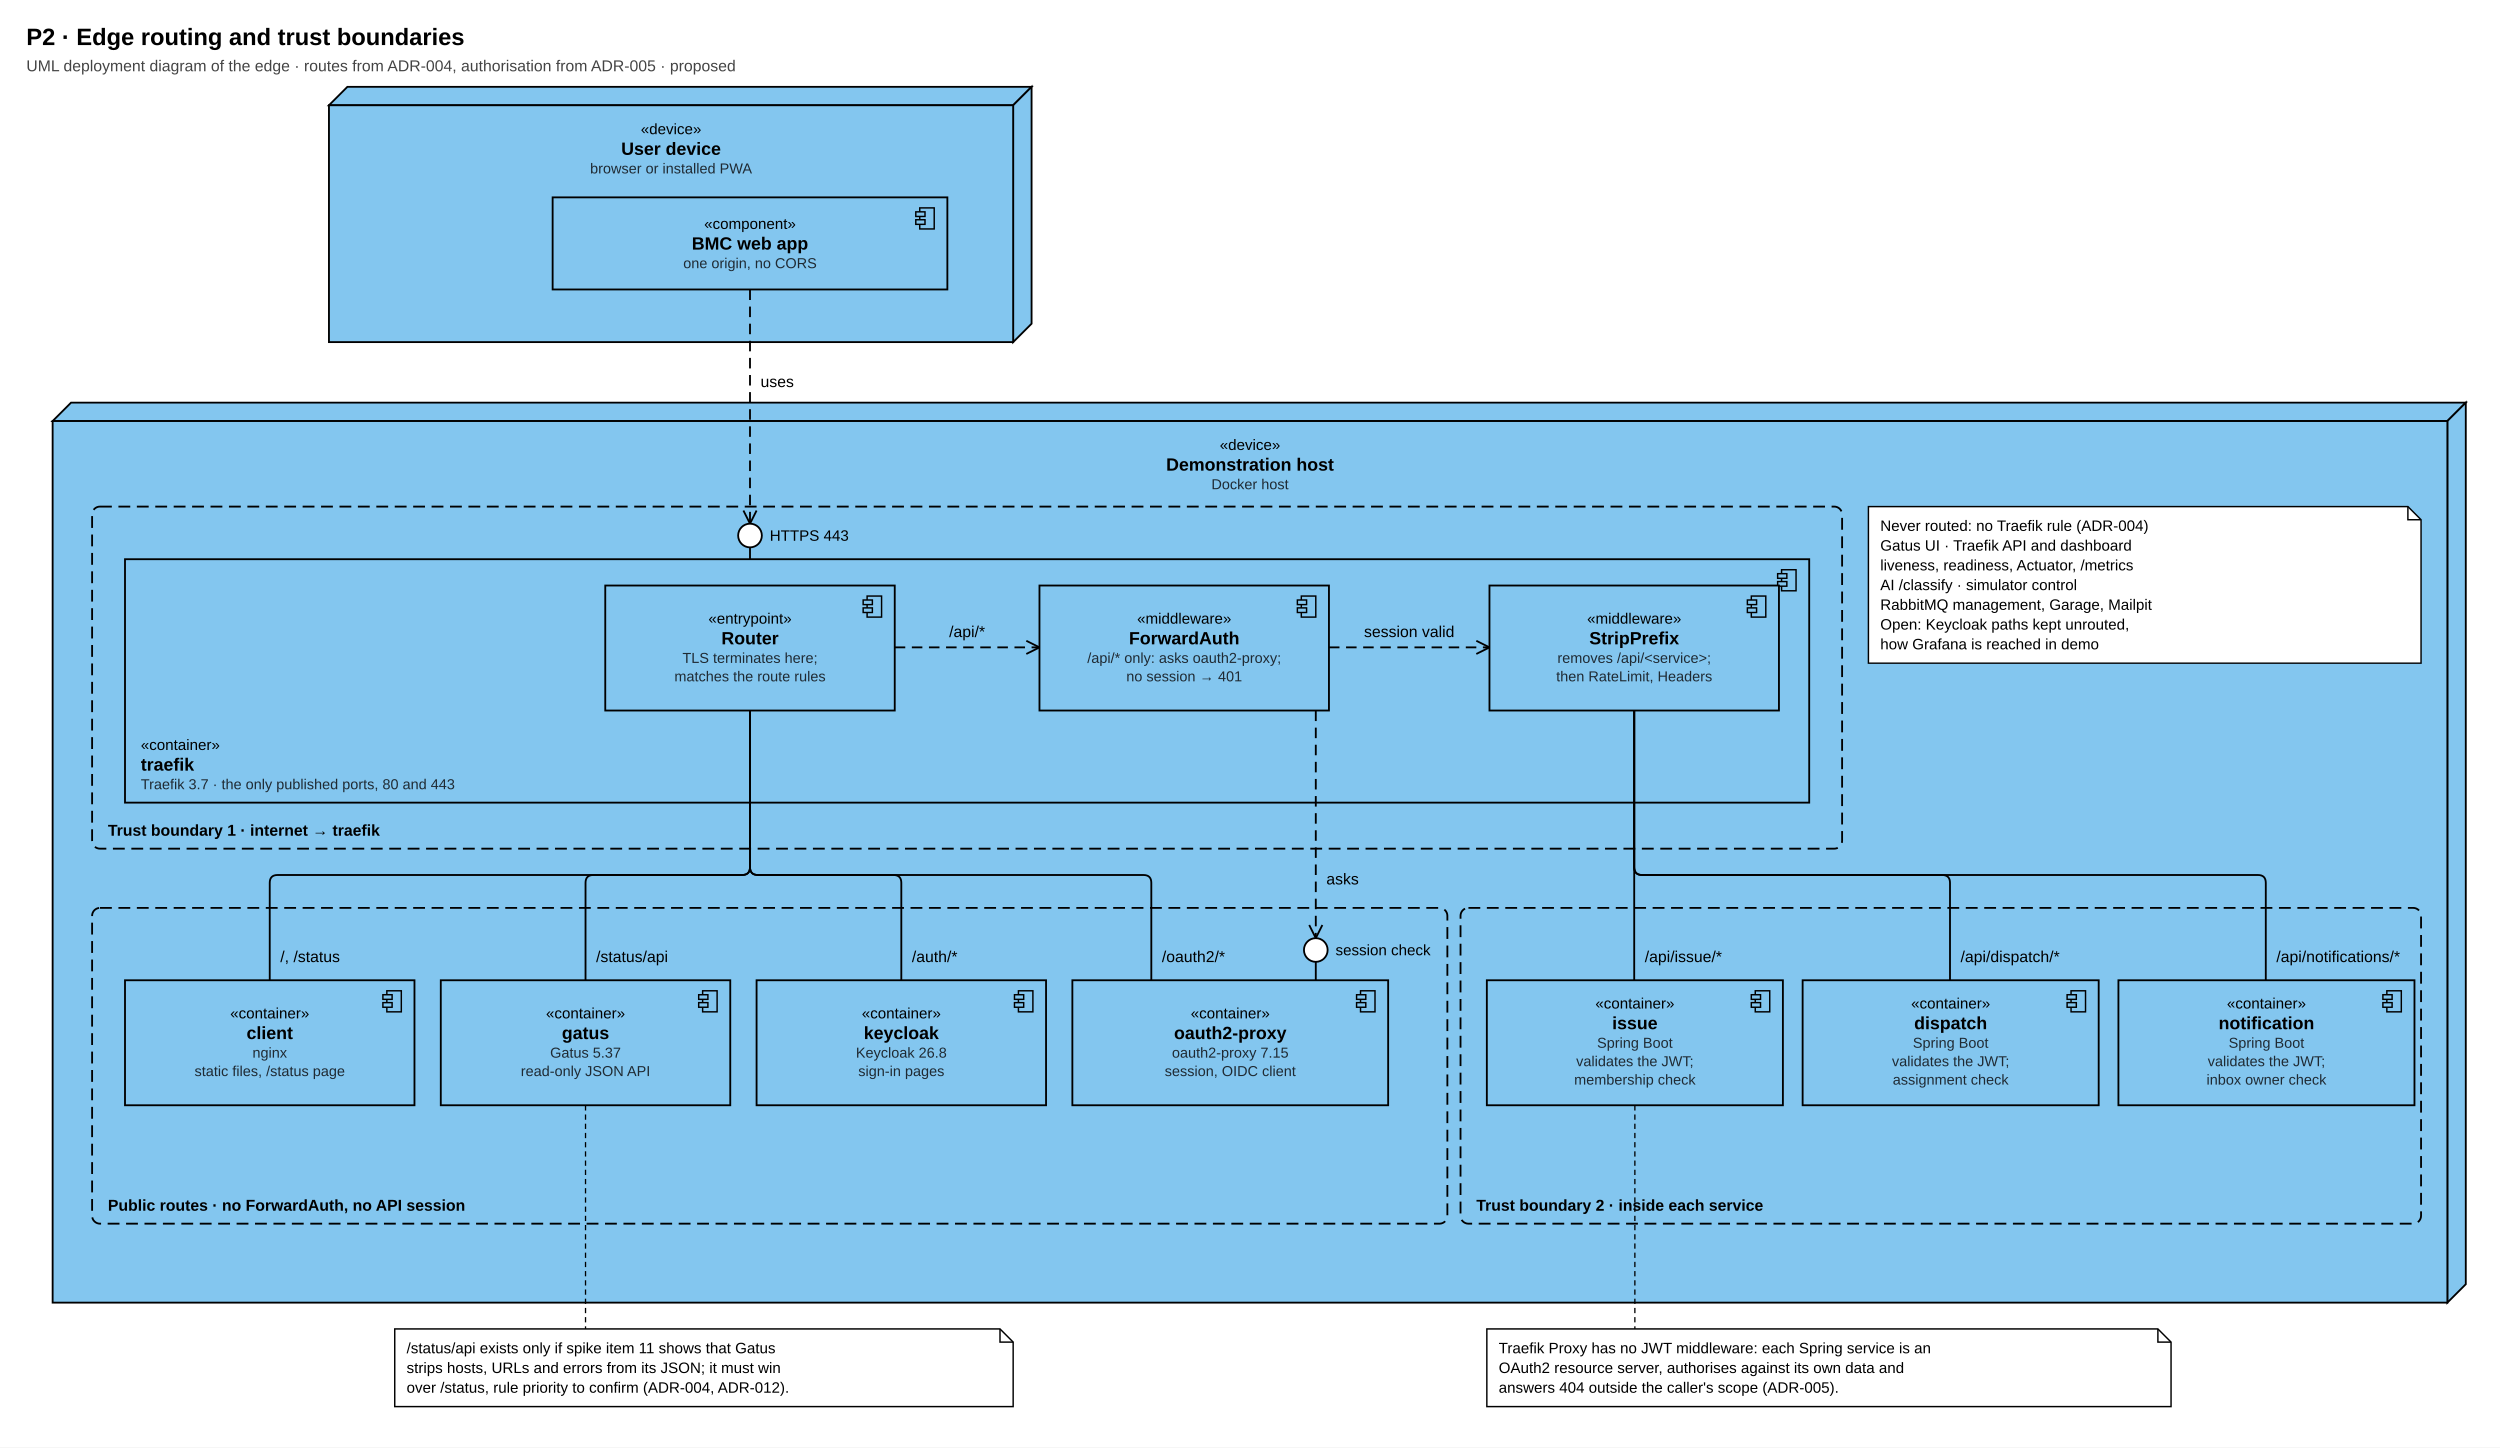
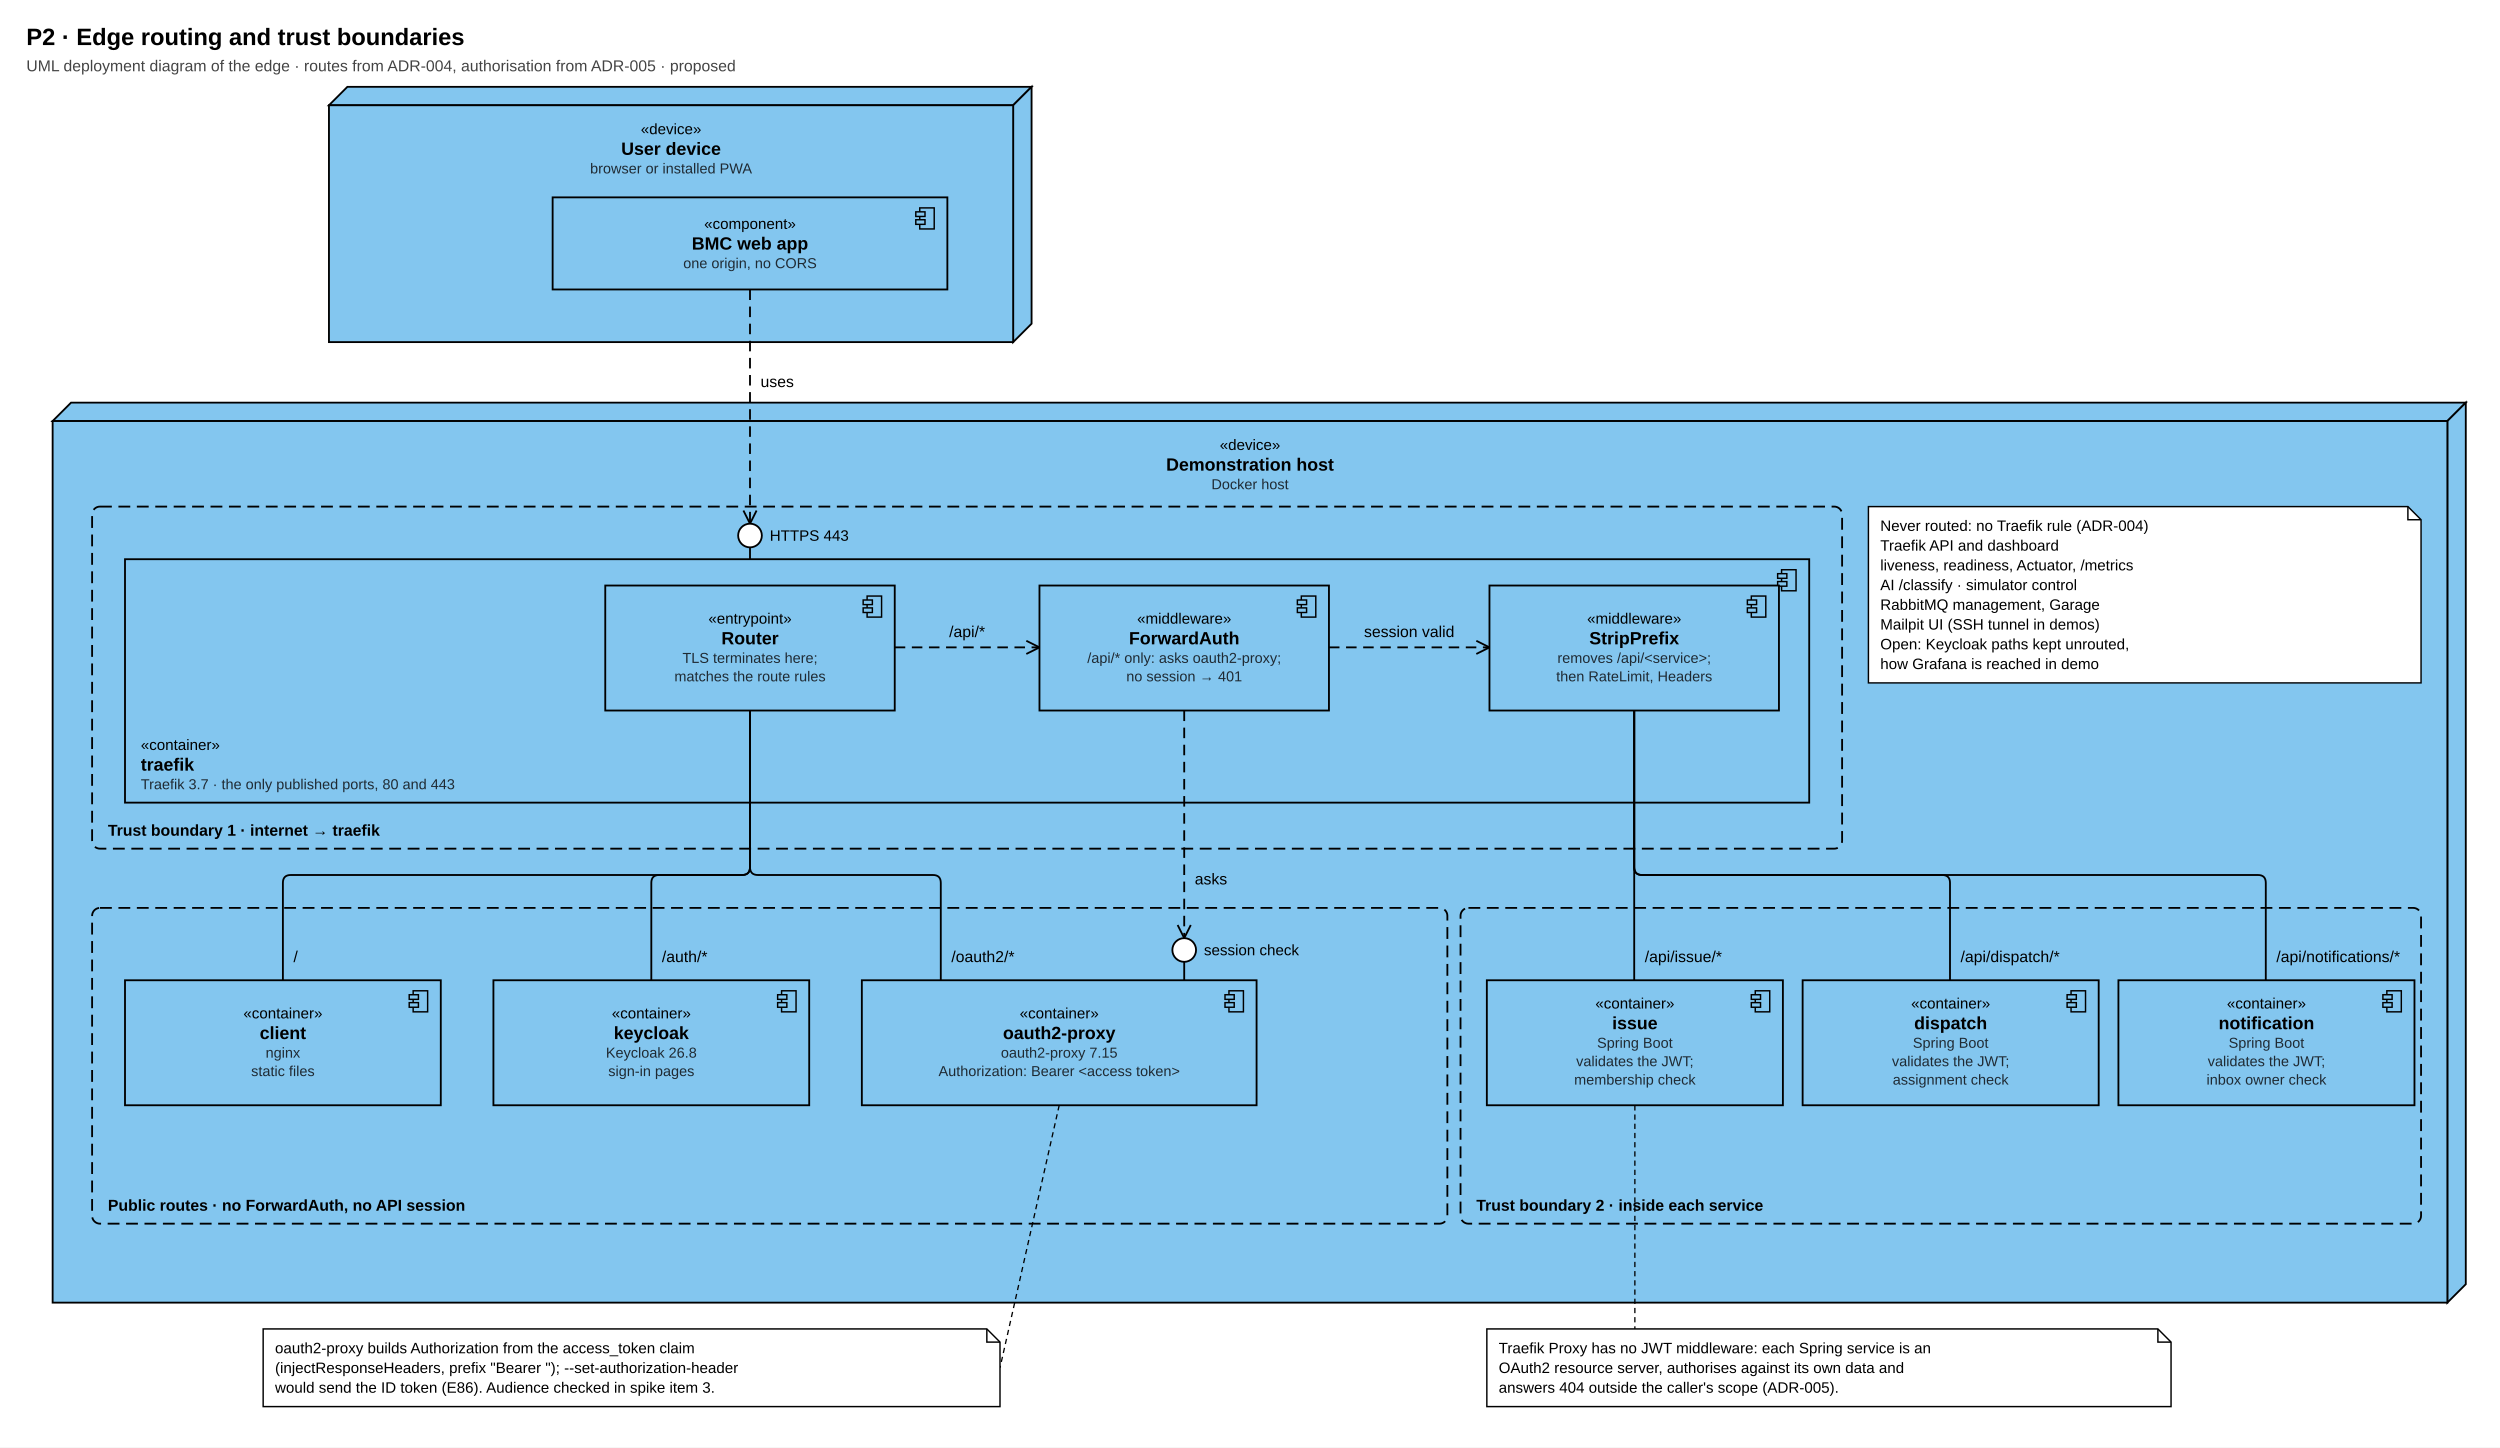
<svg xmlns="http://www.w3.org/2000/svg" width="1900" height="1100" viewBox="0 0 1900 1100" font-family="Arial, 'Liberation Sans', Helvetica, sans-serif">
  <defs>
    <marker id="open" viewBox="0 0 12 12" refX="11" refY="6" markerWidth="12" markerHeight="12" markerUnits="userSpaceOnUse" orient="auto">
      <path d="M1 1 L11 6 L1 11" fill="none" stroke="#000000" stroke-width="1.4" />
    </marker>
  </defs>
  <rect width="100%" height="100%" fill="#FFFFFF" />
  <path d="M250 80 l14 -14 h520 l-14 14 z" fill="#83C6EF" stroke="#000000" stroke-width="1.4" />
  <path d="M770 80 l14 -14 v180 l-14 14 z" fill="#83C6EF" stroke="#000000" stroke-width="1.4" />
  <rect x="250" y="80" width="520" height="180" fill="#83C6EF" stroke="#000000" stroke-width="1.4" />
  <text x="510.0" y="98" font-size="11.5" fill="#000000" text-anchor="middle" dominant-baseline="central">«device»</text>
  <text x="510.0" y="113" font-size="13.5" font-weight="bold" fill="#000000" text-anchor="middle" dominant-baseline="central">User device</text>
  <text x="510.0" y="128" font-size="11" fill="#1F2A33" text-anchor="middle" dominant-baseline="central">browser or installed PWA</text>
  <path d="M40 320 l14 -14 h1820 l-14 14 z" fill="#83C6EF" stroke="#000000" stroke-width="1.4" />
  <path d="M1860 320 l14 -14 v670 l-14 14 z" fill="#83C6EF" stroke="#000000" stroke-width="1.4" />
  <rect x="40" y="320" width="1820" height="670" fill="#83C6EF" stroke="#000000" stroke-width="1.4" />
  <text x="950.0" y="338" font-size="11.5" fill="#000000" text-anchor="middle" dominant-baseline="central">«device»</text>
  <text x="950.0" y="353" font-size="13.5" font-weight="bold" fill="#000000" text-anchor="middle" dominant-baseline="central">Demonstration host</text>
  <text x="950.0" y="368" font-size="11" fill="#1F2A33" text-anchor="middle" dominant-baseline="central">Docker host</text>
  <rect x="70" y="385" width="1330" height="260" rx="6" fill="none" stroke="#000000" stroke-width="1.4" stroke-dasharray="9 5" />
  <text x="82" y="631" font-size="12" font-weight="bold" fill="#000000" text-anchor="start" dominant-baseline="central">Trust boundary 1 · internet → traefik</text>
  <rect x="95" y="425" width="1280" height="185" fill="#83C6EF" stroke="#000000" stroke-width="1.4" />
  <rect x="1354" y="433" width="11" height="16" stroke="#000000" stroke-width="1.1" fill="#83C6EF" />
  <rect x="1351" y="436" width="7" height="3.5" stroke="#000000" stroke-width="1.1" fill="#83C6EF" />
  <rect x="1351" y="442" width="7" height="3.5" stroke="#000000" stroke-width="1.1" fill="#83C6EF" />
  <text x="107" y="566" font-size="11.5" fill="#000000" text-anchor="start" dominant-baseline="central">«container»</text>
  <text x="107" y="581" font-size="13.5" font-weight="bold" fill="#000000" text-anchor="start" dominant-baseline="central">traefik</text>
  <text x="107" y="596" font-size="11" fill="#1F2A33" text-anchor="start" dominant-baseline="central">Traefik 3.7 · the only published ports, 80 and 443</text>
  <rect x="70" y="690" width="1030" height="240" rx="6" fill="none" stroke="#000000" stroke-width="1.4" stroke-dasharray="9 5" />
  <text x="82" y="916" font-size="12" font-weight="bold" fill="#000000" text-anchor="start" dominant-baseline="central">Public routes · no ForwardAuth, no API session</text>
  <rect x="1110" y="690" width="730" height="240" rx="6" fill="none" stroke="#000000" stroke-width="1.4" stroke-dasharray="9 5" />
  <text x="1122" y="916" font-size="12" font-weight="bold" fill="#000000" text-anchor="start" dominant-baseline="central">Trust boundary 2 · inside each service</text>
  <path d="M570 220 L570 398" stroke="#000000" stroke-width="1.4" fill="none" stroke-dasharray="8 5" marker-end="url(#open)" />
  <text stroke="#FFFFFF" stroke-width="5" stroke-linejoin="round" x="578" y="290" font-size="12" fill="#000000" text-anchor="start" dominant-baseline="central">uses</text>
  <text x="578" y="290" font-size="12" fill="#000000" text-anchor="start" dominant-baseline="central">uses</text>
  <path d="M680 492 L790 492" stroke="#000000" stroke-width="1.4" fill="none" stroke-dasharray="8 5" marker-end="url(#open)" />
  <text stroke="#83C6EF" stroke-width="5" stroke-linejoin="round" x="735" y="480" font-size="12" fill="#000000" text-anchor="middle" dominant-baseline="central">/api/*</text>
  <text x="735" y="480" font-size="12" fill="#000000" text-anchor="middle" dominant-baseline="central">/api/*</text>
  <path d="M1010 492 L1132 492" stroke="#000000" stroke-width="1.4" fill="none" stroke-dasharray="8 5" marker-end="url(#open)" />
  <text stroke="#83C6EF" stroke-width="5" stroke-linejoin="round" x="1071" y="480" font-size="12" fill="#000000" text-anchor="middle" dominant-baseline="central">session valid</text>
  <text x="1071" y="480" font-size="12" fill="#000000" text-anchor="middle" dominant-baseline="central">session valid</text>
-   <path d="M570 540 L570.0 659.0 Q570 665 564.0 665.0 L211.0 665.0 Q205 665 205.0 671.0 L205 745" stroke="#000000" stroke-width="1.4" fill="none" />
-   <text stroke="#83C6EF" stroke-width="5" stroke-linejoin="round" x="213" y="727" font-size="12" fill="#000000" text-anchor="start" dominant-baseline="central">/, /status</text>
-   <text x="213" y="727" font-size="12" fill="#000000" text-anchor="start" dominant-baseline="central">/, /status</text>
-   <path d="M570 540 L570.0 659.0 Q570 665 564.0 665.0 L451.0 665.0 Q445 665 445.0 671.0 L445 745" stroke="#000000" stroke-width="1.4" fill="none" />
-   <text stroke="#83C6EF" stroke-width="5" stroke-linejoin="round" x="453" y="727" font-size="12" fill="#000000" text-anchor="start" dominant-baseline="central">/status/api</text>
-   <text x="453" y="727" font-size="12" fill="#000000" text-anchor="start" dominant-baseline="central">/status/api</text>
-   <path d="M570 540 L570.0 659.0 Q570 665 576.0 665.0 L679.0 665.0 Q685 665 685.0 671.0 L685 745" stroke="#000000" stroke-width="1.4" fill="none" />
-   <text stroke="#83C6EF" stroke-width="5" stroke-linejoin="round" x="693" y="727" font-size="12" fill="#000000" text-anchor="start" dominant-baseline="central">/auth/*</text>
-   <text x="693" y="727" font-size="12" fill="#000000" text-anchor="start" dominant-baseline="central">/auth/*</text>
-   <path d="M570 540 L570.0 659.0 Q570 665 576.0 665.0 L869.0 665.0 Q875 665 875.0 671.0 L875 745" stroke="#000000" stroke-width="1.4" fill="none" />
-   <text stroke="#83C6EF" stroke-width="5" stroke-linejoin="round" x="883" y="727" font-size="12" fill="#000000" text-anchor="start" dominant-baseline="central">/oauth2/*</text>
-   <text x="883" y="727" font-size="12" fill="#000000" text-anchor="start" dominant-baseline="central">/oauth2/*</text>
-   <path d="M1000 540 L1000 713" stroke="#000000" stroke-width="1.4" fill="none" stroke-dasharray="8 5" marker-end="url(#open)" />
-   <text stroke="#83C6EF" stroke-width="5" stroke-linejoin="round" x="1008" y="668" font-size="12" fill="#000000" text-anchor="start" dominant-baseline="central">asks</text>
-   <text x="1008" y="668" font-size="12" fill="#000000" text-anchor="start" dominant-baseline="central">asks</text>
+   <path d="M570 540 L570.0 659.0 Q570 665 564.0 665.0 L221.0 665.0 Q215 665 215.0 671.0 L215 745" stroke="#000000" stroke-width="1.4" fill="none" />
+   <text stroke="#83C6EF" stroke-width="5" stroke-linejoin="round" x="223" y="727" font-size="12" fill="#000000" text-anchor="start" dominant-baseline="central">/</text>
+   <text x="223" y="727" font-size="12" fill="#000000" text-anchor="start" dominant-baseline="central">/</text>
+   <path d="M570 540 L570.0 659.0 Q570 665 564.0 665.0 L501.0 665.0 Q495 665 495.0 671.0 L495 745" stroke="#000000" stroke-width="1.4" fill="none" />
+   <text stroke="#83C6EF" stroke-width="5" stroke-linejoin="round" x="503" y="727" font-size="12" fill="#000000" text-anchor="start" dominant-baseline="central">/auth/*</text>
+   <text x="503" y="727" font-size="12" fill="#000000" text-anchor="start" dominant-baseline="central">/auth/*</text>
+   <path d="M570 540 L570.0 659.0 Q570 665 576.0 665.0 L709.0 665.0 Q715 665 715.0 671.0 L715 745" stroke="#000000" stroke-width="1.4" fill="none" />
+   <text stroke="#83C6EF" stroke-width="5" stroke-linejoin="round" x="723" y="727" font-size="12" fill="#000000" text-anchor="start" dominant-baseline="central">/oauth2/*</text>
+   <text x="723" y="727" font-size="12" fill="#000000" text-anchor="start" dominant-baseline="central">/oauth2/*</text>
+   <path d="M900 540 L900 713" stroke="#000000" stroke-width="1.4" fill="none" stroke-dasharray="8 5" marker-end="url(#open)" />
+   <text stroke="#83C6EF" stroke-width="5" stroke-linejoin="round" x="908" y="668" font-size="12" fill="#000000" text-anchor="start" dominant-baseline="central">asks</text>
+   <text x="908" y="668" font-size="12" fill="#000000" text-anchor="start" dominant-baseline="central">asks</text>
  <path d="M1242 540 L1242 745" stroke="#000000" stroke-width="1.4" fill="none" />
  <text stroke="#83C6EF" stroke-width="5" stroke-linejoin="round" x="1250" y="727" font-size="12" fill="#000000" text-anchor="start" dominant-baseline="central">/api/issue/*</text>
  <text x="1250" y="727" font-size="12" fill="#000000" text-anchor="start" dominant-baseline="central">/api/issue/*</text>
  <path d="M1242 540 L1242.0 659.0 Q1242 665 1248.0 665.0 L1476.0 665.0 Q1482 665 1482.0 671.0 L1482 745" stroke="#000000" stroke-width="1.4" fill="none" />
  <text stroke="#83C6EF" stroke-width="5" stroke-linejoin="round" x="1490" y="727" font-size="12" fill="#000000" text-anchor="start" dominant-baseline="central">/api/dispatch/*</text>
  <text x="1490" y="727" font-size="12" fill="#000000" text-anchor="start" dominant-baseline="central">/api/dispatch/*</text>
  <path d="M1242 540 L1242.0 659.0 Q1242 665 1248.0 665.0 L1716.0 665.0 Q1722 665 1722.0 671.0 L1722 745" stroke="#000000" stroke-width="1.4" fill="none" />
  <text stroke="#83C6EF" stroke-width="5" stroke-linejoin="round" x="1730" y="727" font-size="12" fill="#000000" text-anchor="start" dominant-baseline="central">/api/notifications/*</text>
  <text x="1730" y="727" font-size="12" fill="#000000" text-anchor="start" dominant-baseline="central">/api/notifications/*</text>
-   <path d="M445.0 840 L445.0 1010" stroke="#000000" stroke-width="1" stroke-dasharray="4 3" fill="none" />
+   <path d="M805.0 840 L760 1039.5" stroke="#000000" stroke-width="1" stroke-dasharray="4 3" fill="none" />
  <path d="M1242.5 840 L1242.5 1010" stroke="#000000" stroke-width="1" stroke-dasharray="4 3" fill="none" />
  <text x="20" y="28" font-size="18" font-weight="bold" fill="#000000" text-anchor="start" dominant-baseline="central">P2 · Edge routing and trust boundaries</text>
  <text x="20" y="50" font-size="12" fill="#444444" text-anchor="start" dominant-baseline="central">UML deployment diagram of the edge · routes from ADR-004, authorisation from ADR-005 · proposed</text>
  <rect x="420" y="150" width="300" height="70" fill="#83C6EF" stroke="#000000" stroke-width="1.4" />
  <rect x="699" y="158" width="11" height="16" stroke="#000000" stroke-width="1.1" fill="#83C6EF" />
  <rect x="696" y="161" width="7" height="3.5" stroke="#000000" stroke-width="1.1" fill="#83C6EF" />
  <rect x="696" y="167" width="7" height="3.5" stroke="#000000" stroke-width="1.1" fill="#83C6EF" />
  <text x="570.0" y="170.0" font-size="11.5" fill="#000000" text-anchor="middle" dominant-baseline="central">«component»</text>
  <text x="570.0" y="185.0" font-size="13.5" font-weight="bold" fill="#000000" text-anchor="middle" dominant-baseline="central">BMC web app</text>
  <text x="570.0" y="200.0" font-size="11" fill="#1F2A33" text-anchor="middle" dominant-baseline="central">one origin, no CORS</text>
  <path d="M570 416 L570 425" stroke="#000000" stroke-width="1.4" />
  <circle cx="570" cy="407" r="9" fill="#FFFFFF" stroke="#000000" stroke-width="1.4" />
  <text x="585" y="407" font-size="11.5" fill="#000000" text-anchor="start" dominant-baseline="central">HTTPS 443</text>
  <rect x="460" y="445" width="220" height="95" fill="#83C6EF" stroke="#000000" stroke-width="1.4" />
  <rect x="659" y="453" width="11" height="16" stroke="#000000" stroke-width="1.1" fill="#83C6EF" />
  <rect x="656" y="456" width="7" height="3.5" stroke="#000000" stroke-width="1.1" fill="#83C6EF" />
  <rect x="656" y="462" width="7" height="3.5" stroke="#000000" stroke-width="1.1" fill="#83C6EF" />
  <text x="570.0" y="470.0" font-size="11.5" fill="#000000" text-anchor="middle" dominant-baseline="central">«entrypoint»</text>
  <text x="570.0" y="485.0" font-size="13.5" font-weight="bold" fill="#000000" text-anchor="middle" dominant-baseline="central">Router</text>
  <text x="570.0" y="500.0" font-size="11" fill="#1F2A33" text-anchor="middle" dominant-baseline="central">TLS terminates here;</text>
  <text x="570.0" y="514.0" font-size="11" fill="#1F2A33" text-anchor="middle" dominant-baseline="central">matches the route rules</text>
  <rect x="790" y="445" width="220" height="95" fill="#83C6EF" stroke="#000000" stroke-width="1.4" />
  <rect x="989" y="453" width="11" height="16" stroke="#000000" stroke-width="1.1" fill="#83C6EF" />
  <rect x="986" y="456" width="7" height="3.5" stroke="#000000" stroke-width="1.1" fill="#83C6EF" />
  <rect x="986" y="462" width="7" height="3.5" stroke="#000000" stroke-width="1.1" fill="#83C6EF" />
  <text x="900.0" y="470.0" font-size="11.5" fill="#000000" text-anchor="middle" dominant-baseline="central">«middleware»</text>
  <text x="900.0" y="485.0" font-size="13.5" font-weight="bold" fill="#000000" text-anchor="middle" dominant-baseline="central">ForwardAuth</text>
  <text x="900.0" y="500.0" font-size="11" fill="#1F2A33" text-anchor="middle" dominant-baseline="central">/api/* only: asks oauth2-proxy;</text>
  <text x="900.0" y="514.0" font-size="11" fill="#1F2A33" text-anchor="middle" dominant-baseline="central">no session → 401</text>
  <rect x="1132" y="445" width="220" height="95" fill="#83C6EF" stroke="#000000" stroke-width="1.4" />
  <rect x="1331" y="453" width="11" height="16" stroke="#000000" stroke-width="1.1" fill="#83C6EF" />
  <rect x="1328" y="456" width="7" height="3.5" stroke="#000000" stroke-width="1.1" fill="#83C6EF" />
  <rect x="1328" y="462" width="7" height="3.5" stroke="#000000" stroke-width="1.1" fill="#83C6EF" />
  <text x="1242.0" y="470.0" font-size="11.5" fill="#000000" text-anchor="middle" dominant-baseline="central">«middleware»</text>
  <text x="1242.0" y="485.0" font-size="13.5" font-weight="bold" fill="#000000" text-anchor="middle" dominant-baseline="central">StripPrefix</text>
  <text x="1242.0" y="500.0" font-size="11" fill="#1F2A33" text-anchor="middle" dominant-baseline="central">removes /api/&lt;service&gt;;</text>
  <text x="1242.0" y="514.0" font-size="11" fill="#1F2A33" text-anchor="middle" dominant-baseline="central">then RateLimit, Headers</text>
-   <path d="M1420 385 h410 l10 10 v109 h-420 z" fill="#FFFFFF" stroke="#000000" stroke-width="1.1" />
+   <path d="M1420 385 h410 l10 10 v124 h-420 z" fill="#FFFFFF" stroke="#000000" stroke-width="1.1" />
  <path d="M1830 385 v10 h10" fill="none" stroke="#000000" stroke-width="1.1" />
  <text x="1429" y="399.5" font-size="11.5" fill="#000000" text-anchor="start" dominant-baseline="central">Never routed: no Traefik rule (ADR-004)</text>
-   <text x="1429" y="414.5" font-size="11.5" fill="#000000" text-anchor="start" dominant-baseline="central">Gatus UI · Traefik API and dashboard</text>
+   <text x="1429" y="414.5" font-size="11.5" fill="#000000" text-anchor="start" dominant-baseline="central">Traefik API and dashboard</text>
  <text x="1429" y="429.5" font-size="11.5" fill="#000000" text-anchor="start" dominant-baseline="central">liveness, readiness, Actuator, /metrics</text>
  <text x="1429" y="444.5" font-size="11.5" fill="#000000" text-anchor="start" dominant-baseline="central">AI /classify · simulator control</text>
-   <text x="1429" y="459.5" font-size="11.5" fill="#000000" text-anchor="start" dominant-baseline="central">RabbitMQ management, Garage, Mailpit</text>
-   <text x="1429" y="474.5" font-size="11.5" fill="#000000" text-anchor="start" dominant-baseline="central">Open: Keycloak paths kept unrouted,</text>
-   <text x="1429" y="489.5" font-size="11.5" fill="#000000" text-anchor="start" dominant-baseline="central">how Grafana is reached in demo</text>
-   <rect x="95" y="745" width="220" height="95" fill="#83C6EF" stroke="#000000" stroke-width="1.4" />
-   <rect x="294" y="753" width="11" height="16" stroke="#000000" stroke-width="1.1" fill="#83C6EF" />
-   <rect x="291" y="756" width="7" height="3.5" stroke="#000000" stroke-width="1.1" fill="#83C6EF" />
-   <rect x="291" y="762" width="7" height="3.5" stroke="#000000" stroke-width="1.1" fill="#83C6EF" />
-   <text x="205.0" y="770.0" font-size="11.5" fill="#000000" text-anchor="middle" dominant-baseline="central">«container»</text>
-   <text x="205.0" y="785.0" font-size="13.5" font-weight="bold" fill="#000000" text-anchor="middle" dominant-baseline="central">client</text>
-   <text x="205.0" y="800.0" font-size="11" fill="#1F2A33" text-anchor="middle" dominant-baseline="central">nginx</text>
-   <text x="205.0" y="814.0" font-size="11" fill="#1F2A33" text-anchor="middle" dominant-baseline="central">static files, /status page</text>
-   <rect x="335" y="745" width="220" height="95" fill="#83C6EF" stroke="#000000" stroke-width="1.4" />
-   <rect x="534" y="753" width="11" height="16" stroke="#000000" stroke-width="1.1" fill="#83C6EF" />
-   <rect x="531" y="756" width="7" height="3.5" stroke="#000000" stroke-width="1.1" fill="#83C6EF" />
-   <rect x="531" y="762" width="7" height="3.5" stroke="#000000" stroke-width="1.1" fill="#83C6EF" />
-   <text x="445.0" y="770.0" font-size="11.5" fill="#000000" text-anchor="middle" dominant-baseline="central">«container»</text>
-   <text x="445.0" y="785.0" font-size="13.5" font-weight="bold" fill="#000000" text-anchor="middle" dominant-baseline="central">gatus</text>
-   <text x="445.0" y="800.0" font-size="11" fill="#1F2A33" text-anchor="middle" dominant-baseline="central">Gatus 5.37</text>
-   <text x="445.0" y="814.0" font-size="11" fill="#1F2A33" text-anchor="middle" dominant-baseline="central">read-only JSON API</text>
-   <rect x="575" y="745" width="220" height="95" fill="#83C6EF" stroke="#000000" stroke-width="1.4" />
-   <rect x="774" y="753" width="11" height="16" stroke="#000000" stroke-width="1.1" fill="#83C6EF" />
-   <rect x="771" y="756" width="7" height="3.5" stroke="#000000" stroke-width="1.1" fill="#83C6EF" />
-   <rect x="771" y="762" width="7" height="3.5" stroke="#000000" stroke-width="1.1" fill="#83C6EF" />
-   <text x="685.0" y="770.0" font-size="11.5" fill="#000000" text-anchor="middle" dominant-baseline="central">«container»</text>
-   <text x="685.0" y="785.0" font-size="13.5" font-weight="bold" fill="#000000" text-anchor="middle" dominant-baseline="central">keycloak</text>
-   <text x="685.0" y="800.0" font-size="11" fill="#1F2A33" text-anchor="middle" dominant-baseline="central">Keycloak 26.8</text>
-   <text x="685.0" y="814.0" font-size="11" fill="#1F2A33" text-anchor="middle" dominant-baseline="central">sign-in pages</text>
-   <rect x="815" y="745" width="240" height="95" fill="#83C6EF" stroke="#000000" stroke-width="1.4" />
-   <rect x="1034" y="753" width="11" height="16" stroke="#000000" stroke-width="1.1" fill="#83C6EF" />
-   <rect x="1031" y="756" width="7" height="3.5" stroke="#000000" stroke-width="1.1" fill="#83C6EF" />
-   <rect x="1031" y="762" width="7" height="3.5" stroke="#000000" stroke-width="1.1" fill="#83C6EF" />
-   <text x="935.0" y="770.0" font-size="11.5" fill="#000000" text-anchor="middle" dominant-baseline="central">«container»</text>
-   <text x="935.0" y="785.0" font-size="13.5" font-weight="bold" fill="#000000" text-anchor="middle" dominant-baseline="central">oauth2-proxy</text>
-   <text x="935.0" y="800.0" font-size="11" fill="#1F2A33" text-anchor="middle" dominant-baseline="central">oauth2-proxy 7.15</text>
-   <text x="935.0" y="814.0" font-size="11" fill="#1F2A33" text-anchor="middle" dominant-baseline="central">session, OIDC client</text>
-   <path d="M1000 731 L1000 745" stroke="#000000" stroke-width="1.4" />
-   <circle cx="1000" cy="722" r="9" fill="#FFFFFF" stroke="#000000" stroke-width="1.4" />
-   <text x="1015" y="722" font-size="11.5" fill="#000000" text-anchor="start" dominant-baseline="central">session check</text>
+   <text x="1429" y="459.5" font-size="11.5" fill="#000000" text-anchor="start" dominant-baseline="central">RabbitMQ management, Garage</text>
+   <text x="1429" y="474.5" font-size="11.5" fill="#000000" text-anchor="start" dominant-baseline="central">Mailpit UI (SSH tunnel in demos)</text>
+   <text x="1429" y="489.5" font-size="11.5" fill="#000000" text-anchor="start" dominant-baseline="central">Open: Keycloak paths kept unrouted,</text>
+   <text x="1429" y="504.5" font-size="11.5" fill="#000000" text-anchor="start" dominant-baseline="central">how Grafana is reached in demo</text>
+   <rect x="95" y="745" width="240" height="95" fill="#83C6EF" stroke="#000000" stroke-width="1.4" />
+   <rect x="314" y="753" width="11" height="16" stroke="#000000" stroke-width="1.1" fill="#83C6EF" />
+   <rect x="311" y="756" width="7" height="3.5" stroke="#000000" stroke-width="1.1" fill="#83C6EF" />
+   <rect x="311" y="762" width="7" height="3.5" stroke="#000000" stroke-width="1.1" fill="#83C6EF" />
+   <text x="215.0" y="770.0" font-size="11.5" fill="#000000" text-anchor="middle" dominant-baseline="central">«container»</text>
+   <text x="215.0" y="785.0" font-size="13.5" font-weight="bold" fill="#000000" text-anchor="middle" dominant-baseline="central">client</text>
+   <text x="215.0" y="800.0" font-size="11" fill="#1F2A33" text-anchor="middle" dominant-baseline="central">nginx</text>
+   <text x="215.0" y="814.0" font-size="11" fill="#1F2A33" text-anchor="middle" dominant-baseline="central">static files</text>
+   <rect x="375" y="745" width="240" height="95" fill="#83C6EF" stroke="#000000" stroke-width="1.4" />
+   <rect x="594" y="753" width="11" height="16" stroke="#000000" stroke-width="1.1" fill="#83C6EF" />
+   <rect x="591" y="756" width="7" height="3.5" stroke="#000000" stroke-width="1.1" fill="#83C6EF" />
+   <rect x="591" y="762" width="7" height="3.5" stroke="#000000" stroke-width="1.1" fill="#83C6EF" />
+   <text x="495.0" y="770.0" font-size="11.5" fill="#000000" text-anchor="middle" dominant-baseline="central">«container»</text>
+   <text x="495.0" y="785.0" font-size="13.5" font-weight="bold" fill="#000000" text-anchor="middle" dominant-baseline="central">keycloak</text>
+   <text x="495.0" y="800.0" font-size="11" fill="#1F2A33" text-anchor="middle" dominant-baseline="central">Keycloak 26.8</text>
+   <text x="495.0" y="814.0" font-size="11" fill="#1F2A33" text-anchor="middle" dominant-baseline="central">sign-in pages</text>
+   <rect x="655" y="745" width="300" height="95" fill="#83C6EF" stroke="#000000" stroke-width="1.4" />
+   <rect x="934" y="753" width="11" height="16" stroke="#000000" stroke-width="1.1" fill="#83C6EF" />
+   <rect x="931" y="756" width="7" height="3.5" stroke="#000000" stroke-width="1.1" fill="#83C6EF" />
+   <rect x="931" y="762" width="7" height="3.5" stroke="#000000" stroke-width="1.1" fill="#83C6EF" />
+   <text x="805.0" y="770.0" font-size="11.5" fill="#000000" text-anchor="middle" dominant-baseline="central">«container»</text>
+   <text x="805.0" y="785.0" font-size="13.5" font-weight="bold" fill="#000000" text-anchor="middle" dominant-baseline="central">oauth2-proxy</text>
+   <text x="805.0" y="800.0" font-size="11" fill="#1F2A33" text-anchor="middle" dominant-baseline="central">oauth2-proxy 7.15</text>
+   <text x="805.0" y="814.0" font-size="11" fill="#1F2A33" text-anchor="middle" dominant-baseline="central">Authorization: Bearer &lt;access token&gt;</text>
+   <path d="M900 731 L900 745" stroke="#000000" stroke-width="1.4" />
+   <circle cx="900" cy="722" r="9" fill="#FFFFFF" stroke="#000000" stroke-width="1.4" />
+   <text x="915" y="722" font-size="11.5" fill="#000000" text-anchor="start" dominant-baseline="central">session check</text>
  <rect x="1130" y="745" width="225" height="95" fill="#83C6EF" stroke="#000000" stroke-width="1.4" />
  <rect x="1334" y="753" width="11" height="16" stroke="#000000" stroke-width="1.1" fill="#83C6EF" />
  <rect x="1331" y="756" width="7" height="3.5" stroke="#000000" stroke-width="1.1" fill="#83C6EF" />
  <rect x="1331" y="762" width="7" height="3.5" stroke="#000000" stroke-width="1.1" fill="#83C6EF" />
  <text x="1242.5" y="762.5" font-size="11.5" fill="#000000" text-anchor="middle" dominant-baseline="central">«container»</text>
  <text x="1242.5" y="777.5" font-size="13.5" font-weight="bold" fill="#000000" text-anchor="middle" dominant-baseline="central">issue</text>
  <text x="1242.5" y="792.5" font-size="11" fill="#1F2A33" text-anchor="middle" dominant-baseline="central">Spring Boot</text>
  <text x="1242.5" y="806.5" font-size="11" fill="#1F2A33" text-anchor="middle" dominant-baseline="central">validates the JWT;</text>
  <text x="1242.5" y="820.5" font-size="11" fill="#1F2A33" text-anchor="middle" dominant-baseline="central">membership check</text>
  <rect x="1370" y="745" width="225" height="95" fill="#83C6EF" stroke="#000000" stroke-width="1.4" />
  <rect x="1574" y="753" width="11" height="16" stroke="#000000" stroke-width="1.1" fill="#83C6EF" />
  <rect x="1571" y="756" width="7" height="3.5" stroke="#000000" stroke-width="1.1" fill="#83C6EF" />
  <rect x="1571" y="762" width="7" height="3.5" stroke="#000000" stroke-width="1.1" fill="#83C6EF" />
  <text x="1482.5" y="762.5" font-size="11.5" fill="#000000" text-anchor="middle" dominant-baseline="central">«container»</text>
  <text x="1482.5" y="777.5" font-size="13.5" font-weight="bold" fill="#000000" text-anchor="middle" dominant-baseline="central">dispatch</text>
  <text x="1482.5" y="792.5" font-size="11" fill="#1F2A33" text-anchor="middle" dominant-baseline="central">Spring Boot</text>
  <text x="1482.5" y="806.5" font-size="11" fill="#1F2A33" text-anchor="middle" dominant-baseline="central">validates the JWT;</text>
  <text x="1482.5" y="820.5" font-size="11" fill="#1F2A33" text-anchor="middle" dominant-baseline="central">assignment check</text>
  <rect x="1610" y="745" width="225" height="95" fill="#83C6EF" stroke="#000000" stroke-width="1.4" />
  <rect x="1814" y="753" width="11" height="16" stroke="#000000" stroke-width="1.1" fill="#83C6EF" />
  <rect x="1811" y="756" width="7" height="3.5" stroke="#000000" stroke-width="1.1" fill="#83C6EF" />
  <rect x="1811" y="762" width="7" height="3.5" stroke="#000000" stroke-width="1.1" fill="#83C6EF" />
  <text x="1722.5" y="762.5" font-size="11.5" fill="#000000" text-anchor="middle" dominant-baseline="central">«container»</text>
  <text x="1722.5" y="777.5" font-size="13.5" font-weight="bold" fill="#000000" text-anchor="middle" dominant-baseline="central">notification</text>
  <text x="1722.5" y="792.5" font-size="11" fill="#1F2A33" text-anchor="middle" dominant-baseline="central">Spring Boot</text>
  <text x="1722.5" y="806.5" font-size="11" fill="#1F2A33" text-anchor="middle" dominant-baseline="central">validates the JWT;</text>
  <text x="1722.5" y="820.5" font-size="11" fill="#1F2A33" text-anchor="middle" dominant-baseline="central">inbox owner check</text>
-   <path d="M300 1010 h460 l10 10 v49 h-470 z" fill="#FFFFFF" stroke="#000000" stroke-width="1.1" />
-   <path d="M760 1010 v10 h10" fill="none" stroke="#000000" stroke-width="1.1" />
-   <text x="309" y="1024.5" font-size="11.5" fill="#000000" text-anchor="start" dominant-baseline="central">/status/api exists only if spike item 11 shows that Gatus</text>
-   <text x="309" y="1039.5" font-size="11.5" fill="#000000" text-anchor="start" dominant-baseline="central">strips hosts, URLs and errors from its JSON; it must win</text>
-   <text x="309" y="1054.5" font-size="11.5" fill="#000000" text-anchor="start" dominant-baseline="central">over /status, rule priority to confirm (ADR-004, ADR-012).</text>
+   <path d="M200 1010 h550 l10 10 v49 h-560 z" fill="#FFFFFF" stroke="#000000" stroke-width="1.1" />
+   <path d="M750 1010 v10 h10" fill="none" stroke="#000000" stroke-width="1.1" />
+   <text x="209" y="1024.5" font-size="11.5" fill="#000000" text-anchor="start" dominant-baseline="central">oauth2-proxy builds Authorization from the access_token claim</text>
+   <text x="209" y="1039.5" font-size="11.5" fill="#000000" text-anchor="start" dominant-baseline="central">(injectResponseHeaders, prefix "Bearer "); --set-authorization-header</text>
+   <text x="209" y="1054.5" font-size="11.5" fill="#000000" text-anchor="start" dominant-baseline="central">would send the ID token (E86). Audience checked in spike item 3.</text>
  <path d="M1130 1010 h510 l10 10 v49 h-520 z" fill="#FFFFFF" stroke="#000000" stroke-width="1.1" />
  <path d="M1640 1010 v10 h10" fill="none" stroke="#000000" stroke-width="1.1" />
  <text x="1139" y="1024.5" font-size="11.5" fill="#000000" text-anchor="start" dominant-baseline="central">Traefik Proxy has no JWT middleware: each Spring service is an</text>
  <text x="1139" y="1039.5" font-size="11.5" fill="#000000" text-anchor="start" dominant-baseline="central">OAuth2 resource server, authorises against its own data and</text>
  <text x="1139" y="1054.5" font-size="11.5" fill="#000000" text-anchor="start" dominant-baseline="central">answers 404 outside the caller's scope (ADR-005).</text>
</svg>
